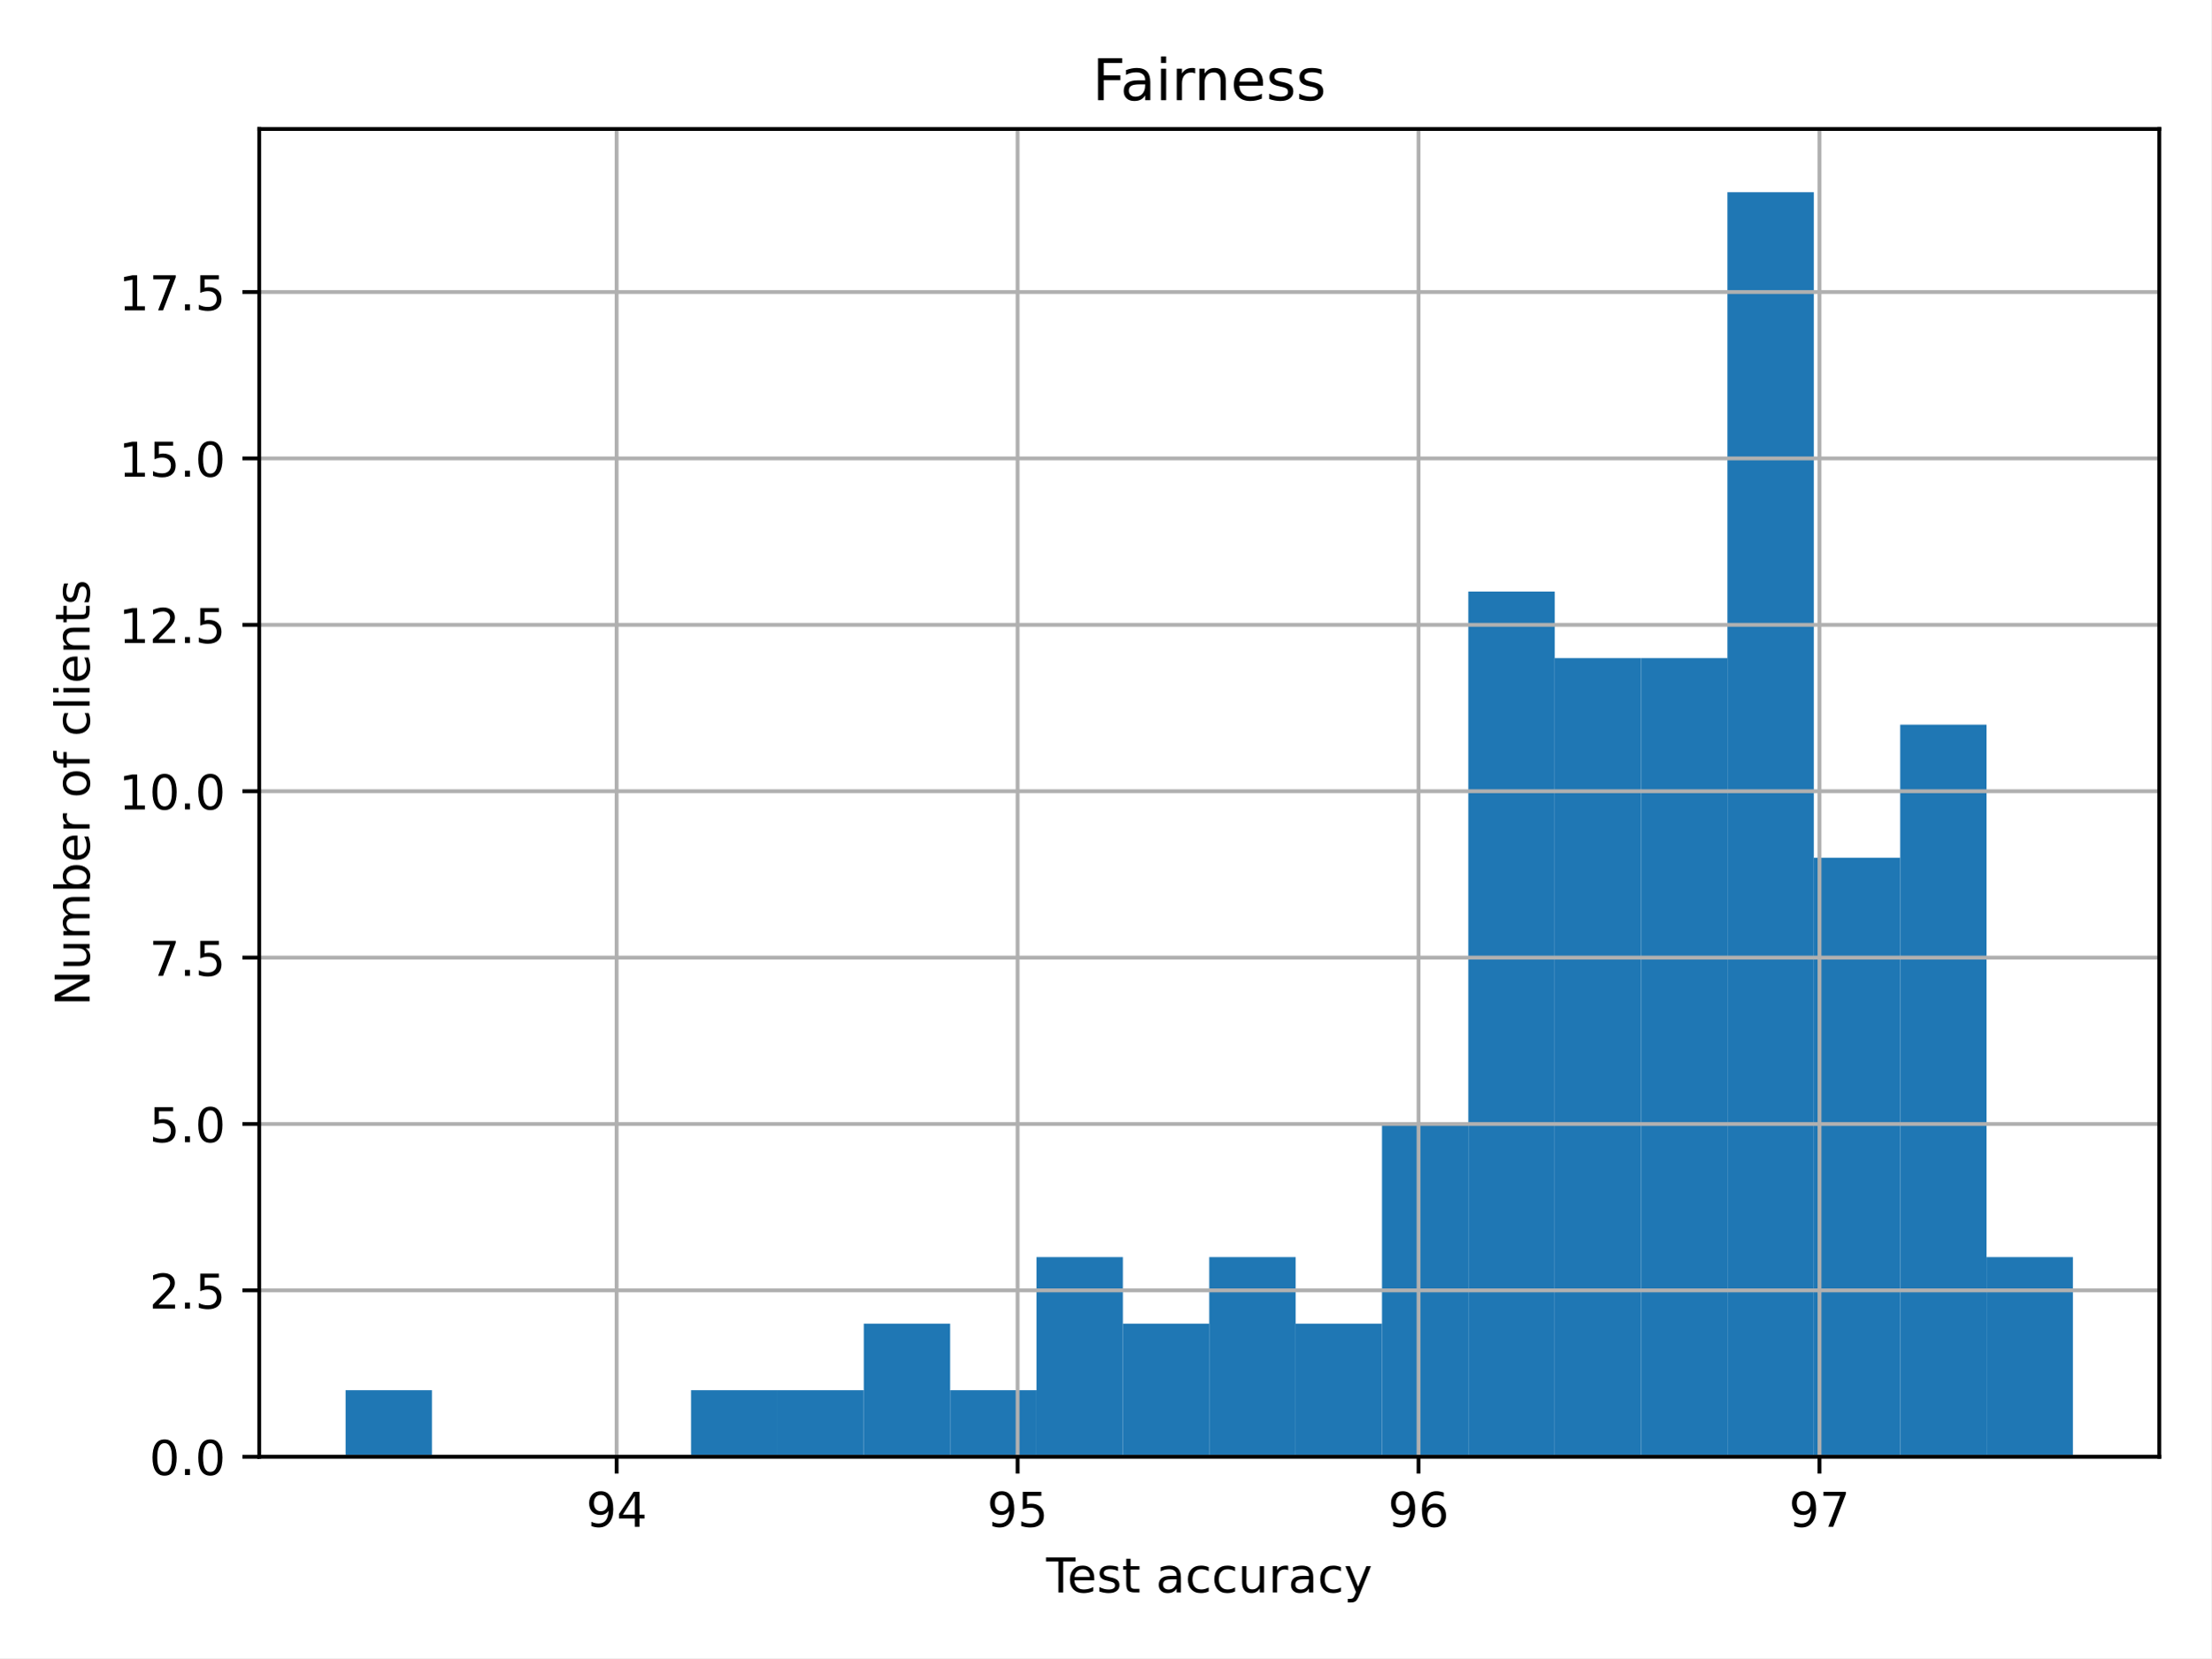
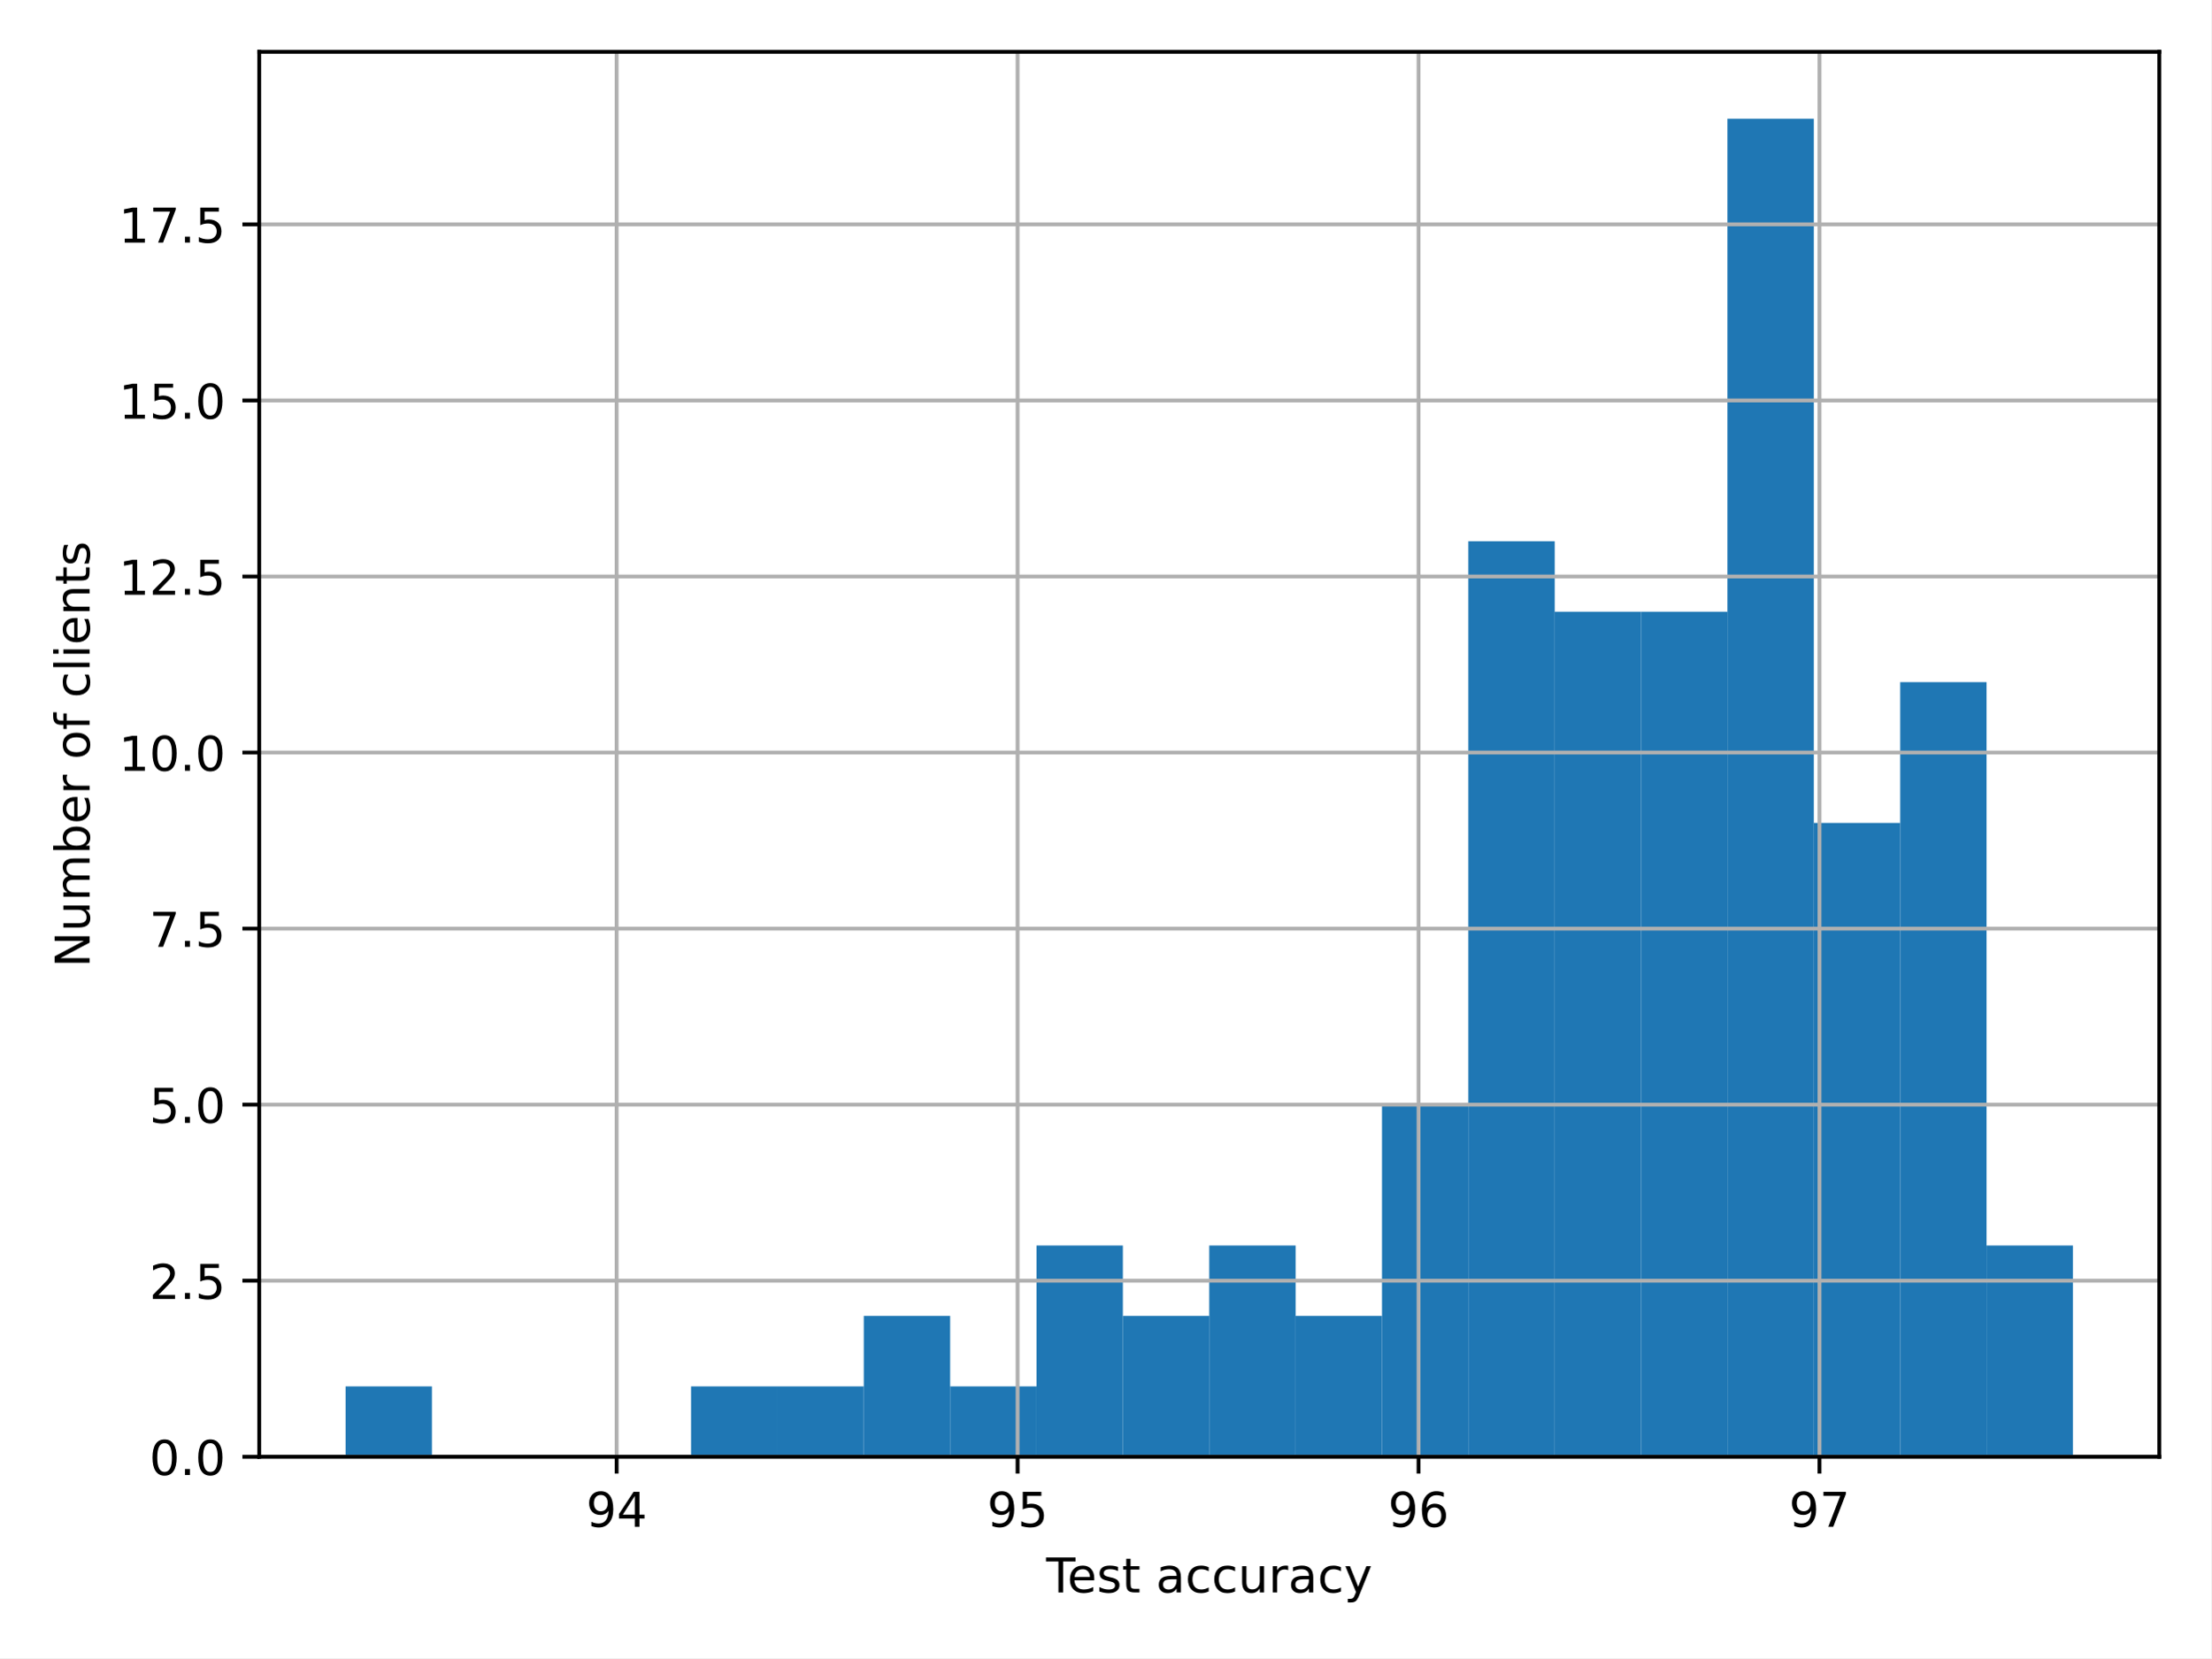
<svg xmlns="http://www.w3.org/2000/svg" xmlns:xlink="http://www.w3.org/1999/xlink" height="345.6pt" version="1.1" viewBox="0 0 460.8 345.6" width="460.8pt">
  <defs>
    <style type="text/css">*{stroke-linecap:butt;stroke-linejoin:round;}</style>
  </defs>
  <g id="figure_1">
    <g id="patch_1">
      <path d="M 0 345.6  L 460.8 345.6  L 460.8 0  L 0 0  z " style="fill:#ffffff;" />
    </g>
    <g id="axes_1">
      <g id="patch_2">
-         <path d="M 54.02 303.64  L 450 303.64  L 450 26.88  L 54.02 26.88  z " style="fill:#ffffff;" />
+         <path d="M 54.02 303.64  L 450 303.64  L 450 10.8  L 54.02 10.8  z " style="fill:#ffffff;" />
      </g>
      <g id="patch_3">
-         <path clip-path="url(#pa3ed9c8779)" d="M 72.019 303.64  L 90.018 303.64  L 90.018 289.767  L 72.019 289.767  z " style="fill:#1f77b4;" />
+         <path clip-path="url(#pa5f51e4827)" d="M 72.019 303.64  L 90.018 303.64  L 90.018 288.961  L 72.019 288.961  z " style="fill:#1f77b4;" />
      </g>
      <g id="patch_4">
-         <path clip-path="url(#pa3ed9c8779)" d="M 90.018 303.64  L 108.017 303.64  L 108.017 303.64  L 90.018 303.64  z " style="fill:#1f77b4;" />
+         <path clip-path="url(#pa5f51e4827)" d="M 90.018 303.64  L 108.017 303.64  L 108.017 303.64  L 90.018 303.64  z " style="fill:#1f77b4;" />
      </g>
      <g id="patch_5">
-         <path clip-path="url(#pa3ed9c8779)" d="M 108.017 303.64  L 126.016 303.64  L 126.016 303.64  L 108.017 303.64  z " style="fill:#1f77b4;" />
+         <path clip-path="url(#pa5f51e4827)" d="M 108.017 303.64  L 126.016 303.64  L 126.016 303.64  L 108.017 303.64  z " style="fill:#1f77b4;" />
      </g>
      <g id="patch_6">
-         <path clip-path="url(#pa3ed9c8779)" d="M 126.016 303.64  L 144.015 303.64  L 144.015 303.64  L 126.016 303.64  z " style="fill:#1f77b4;" />
+         <path clip-path="url(#pa5f51e4827)" d="M 126.016 303.64  L 144.015 303.64  L 144.015 303.64  L 126.016 303.64  z " style="fill:#1f77b4;" />
      </g>
      <g id="patch_7">
-         <path clip-path="url(#pa3ed9c8779)" d="M 144.015 303.64  L 162.015 303.64  L 162.015 289.767  L 144.015 289.767  z " style="fill:#1f77b4;" />
+         <path clip-path="url(#pa5f51e4827)" d="M 144.015 303.64  L 162.015 303.64  L 162.015 288.961  L 144.015 288.961  z " style="fill:#1f77b4;" />
      </g>
      <g id="patch_8">
-         <path clip-path="url(#pa3ed9c8779)" d="M 162.015 303.64  L 180.014 303.64  L 180.014 289.767  L 162.015 289.767  z " style="fill:#1f77b4;" />
+         <path clip-path="url(#pa5f51e4827)" d="M 162.015 303.64  L 180.014 303.64  L 180.014 288.961  L 162.015 288.961  z " style="fill:#1f77b4;" />
      </g>
      <g id="patch_9">
-         <path clip-path="url(#pa3ed9c8779)" d="M 180.014 303.64  L 198.013 303.64  L 198.013 275.895  L 180.014 275.895  z " style="fill:#1f77b4;" />
+         <path clip-path="url(#pa5f51e4827)" d="M 180.014 303.64  L 198.013 303.64  L 198.013 274.283  L 180.014 274.283  z " style="fill:#1f77b4;" />
      </g>
      <g id="patch_10">
-         <path clip-path="url(#pa3ed9c8779)" d="M 198.013 303.64  L 216.012 303.64  L 216.012 289.767  L 198.013 289.767  z " style="fill:#1f77b4;" />
+         <path clip-path="url(#pa5f51e4827)" d="M 198.013 303.64  L 216.012 303.64  L 216.012 288.961  L 198.013 288.961  z " style="fill:#1f77b4;" />
      </g>
      <g id="patch_11">
-         <path clip-path="url(#pa3ed9c8779)" d="M 216.012 303.64  L 234.011 303.64  L 234.011 262.022  L 216.012 262.022  z " style="fill:#1f77b4;" />
+         <path clip-path="url(#pa5f51e4827)" d="M 216.012 303.64  L 234.011 303.64  L 234.011 259.604  L 216.012 259.604  z " style="fill:#1f77b4;" />
      </g>
      <g id="patch_12">
-         <path clip-path="url(#pa3ed9c8779)" d="M 234.011 303.64  L 252.01 303.64  L 252.01 275.895  L 234.011 275.895  z " style="fill:#1f77b4;" />
+         <path clip-path="url(#pa5f51e4827)" d="M 234.011 303.64  L 252.01 303.64  L 252.01 274.283  L 234.011 274.283  z " style="fill:#1f77b4;" />
      </g>
      <g id="patch_13">
-         <path clip-path="url(#pa3ed9c8779)" d="M 252.01 303.64  L 270.009 303.64  L 270.009 262.022  L 252.01 262.022  z " style="fill:#1f77b4;" />
+         <path clip-path="url(#pa5f51e4827)" d="M 252.01 303.64  L 270.009 303.64  L 270.009 259.604  L 252.01 259.604  z " style="fill:#1f77b4;" />
      </g>
      <g id="patch_14">
-         <path clip-path="url(#pa3ed9c8779)" d="M 270.009 303.64  L 288.008 303.64  L 288.008 275.895  L 270.009 275.895  z " style="fill:#1f77b4;" />
+         <path clip-path="url(#pa5f51e4827)" d="M 270.009 303.64  L 288.008 303.64  L 288.008 274.283  L 270.009 274.283  z " style="fill:#1f77b4;" />
      </g>
      <g id="patch_15">
-         <path clip-path="url(#pa3ed9c8779)" d="M 288.008 303.64  L 306.007 303.64  L 306.007 234.277  L 288.008 234.277  z " style="fill:#1f77b4;" />
+         <path clip-path="url(#pa5f51e4827)" d="M 288.008 303.64  L 306.007 303.64  L 306.007 230.247  L 288.008 230.247  z " style="fill:#1f77b4;" />
      </g>
      <g id="patch_16">
-         <path clip-path="url(#pa3ed9c8779)" d="M 306.007 303.64  L 324.006 303.64  L 324.006 123.295  L 306.007 123.295  z " style="fill:#1f77b4;" />
+         <path clip-path="url(#pa5f51e4827)" d="M 306.007 303.64  L 324.006 303.64  L 324.006 112.817  L 306.007 112.817  z " style="fill:#1f77b4;" />
      </g>
      <g id="patch_17">
-         <path clip-path="url(#pa3ed9c8779)" d="M 324.006 303.64  L 342.005 303.64  L 342.005 137.168  L 324.006 137.168  z " style="fill:#1f77b4;" />
+         <path clip-path="url(#pa5f51e4827)" d="M 324.006 303.64  L 342.005 303.64  L 342.005 127.496  L 324.006 127.496  z " style="fill:#1f77b4;" />
      </g>
      <g id="patch_18">
-         <path clip-path="url(#pa3ed9c8779)" d="M 342.005 303.64  L 360.005 303.64  L 360.005 137.168  L 342.005 137.168  z " style="fill:#1f77b4;" />
+         <path clip-path="url(#pa5f51e4827)" d="M 342.005 303.64  L 360.005 303.64  L 360.005 127.496  L 342.005 127.496  z " style="fill:#1f77b4;" />
      </g>
      <g id="patch_19">
-         <path clip-path="url(#pa3ed9c8779)" d="M 360.005 303.64  L 378.004 303.64  L 378.004 40.059  L 360.005 40.059  z " style="fill:#1f77b4;" />
+         <path clip-path="url(#pa5f51e4827)" d="M 360.005 303.64  L 378.004 303.64  L 378.004 24.745  L 360.005 24.745  z " style="fill:#1f77b4;" />
      </g>
      <g id="patch_20">
-         <path clip-path="url(#pa3ed9c8779)" d="M 378.004 303.64  L 396.003 303.64  L 396.003 178.786  L 378.004 178.786  z " style="fill:#1f77b4;" />
+         <path clip-path="url(#pa5f51e4827)" d="M 378.004 303.64  L 396.003 303.64  L 396.003 171.532  L 378.004 171.532  z " style="fill:#1f77b4;" />
      </g>
      <g id="patch_21">
-         <path clip-path="url(#pa3ed9c8779)" d="M 396.003 303.64  L 414.002 303.64  L 414.002 151.041  L 396.003 151.041  z " style="fill:#1f77b4;" />
+         <path clip-path="url(#pa5f51e4827)" d="M 396.003 303.64  L 414.002 303.64  L 414.002 142.174  L 396.003 142.174  z " style="fill:#1f77b4;" />
      </g>
      <g id="patch_22">
-         <path clip-path="url(#pa3ed9c8779)" d="M 414.002 303.64  L 432.001 303.64  L 432.001 262.022  L 414.002 262.022  z " style="fill:#1f77b4;" />
+         <path clip-path="url(#pa5f51e4827)" d="M 414.002 303.64  L 432.001 303.64  L 432.001 259.604  L 414.002 259.604  z " style="fill:#1f77b4;" />
      </g>
      <g id="matplotlib.axis_1">
        <g id="xtick_1">
          <g id="line2d_1">
-             <path clip-path="url(#pa3ed9c8779)" d="M 128.506 303.64  L 128.506 26.88  " style="fill:none;stroke:#b0b0b0;stroke-linecap:square;stroke-width:0.8;" />
+             <path clip-path="url(#pa5f51e4827)" d="M 128.506 303.64  L 128.506 10.8  " style="fill:none;stroke:#b0b0b0;stroke-linecap:square;stroke-width:0.8;" />
          </g>
          <g id="line2d_2">
            <defs>
-               <path d="M 0 0  L 0 3.5  " id="me5e285abd7" style="stroke:#000000;stroke-width:0.8;" />
+               <path d="M 0 0  L 0 3.5  " id="m2fdc286894" style="stroke:#000000;stroke-width:0.8;" />
            </defs>
            <g>
-               <use style="stroke:#000000;stroke-width:0.8;" x="128.506" xlink:href="#me5e285abd7" y="303.64" />
+               <use style="stroke:#000000;stroke-width:0.8;" x="128.506" xlink:href="#m2fdc286894" y="303.64" />
            </g>
          </g>
          <g id="text_1">
            <g transform="translate(122.144 318.2384)scale(0.1 -0.1)">
              <defs>
                <path d="M 703 97  L 703 672  Q 941 559 1184 500  Q 1428 441 1663 441  Q 2288 441 2617 861  Q 2947 1281 2994 2138  Q 2813 1869 2534 1725  Q 2256 1581 1919 1581  Q 1219 1581 811 2004  Q 403 2428 403 3163  Q 403 3881 828 4315  Q 1253 4750 1959 4750  Q 2769 4750 3195 4129  Q 3622 3509 3622 2328  Q 3622 1225 3098 567  Q 2575 -91 1691 -91  Q 1453 -91 1209 -44  Q 966 3 703 97  z M 1959 2075  Q 2384 2075 2632 2365  Q 2881 2656 2881 3163  Q 2881 3666 2632 3958  Q 2384 4250 1959 4250  Q 1534 4250 1286 3958  Q 1038 3666 1038 3163  Q 1038 2656 1286 2365  Q 1534 2075 1959 2075  z " id="DejaVuSans-39" transform="scale(0.015625)" />
                <path d="M 2419 4116  L 825 1625  L 2419 1625  L 2419 4116  z M 2253 4666  L 3047 4666  L 3047 1625  L 3713 1625  L 3713 1100  L 3047 1100  L 3047 0  L 2419 0  L 2419 1100  L 313 1100  L 313 1709  L 2253 4666  z " id="DejaVuSans-34" transform="scale(0.015625)" />
              </defs>
              <use xlink:href="#DejaVuSans-39" />
              <use x="63.623" xlink:href="#DejaVuSans-34" />
            </g>
          </g>
        </g>
        <g id="xtick_2">
          <g id="line2d_3">
-             <path clip-path="url(#pa3ed9c8779)" d="M 212.068 303.64  L 212.068 26.88  " style="fill:none;stroke:#b0b0b0;stroke-linecap:square;stroke-width:0.8;" />
+             <path clip-path="url(#pa5f51e4827)" d="M 212.068 303.64  L 212.068 10.8  " style="fill:none;stroke:#b0b0b0;stroke-linecap:square;stroke-width:0.8;" />
          </g>
          <g id="line2d_4">
            <g>
-               <use style="stroke:#000000;stroke-width:0.8;" x="212.068" xlink:href="#me5e285abd7" y="303.64" />
+               <use style="stroke:#000000;stroke-width:0.8;" x="212.068" xlink:href="#m2fdc286894" y="303.64" />
            </g>
          </g>
          <g id="text_2">
            <g transform="translate(205.7052 318.2384)scale(0.1 -0.1)">
              <defs>
                <path d="M 691 4666  L 3169 4666  L 3169 4134  L 1269 4134  L 1269 2991  Q 1406 3038 1543 3061  Q 1681 3084 1819 3084  Q 2600 3084 3056 2656  Q 3513 2228 3513 1497  Q 3513 744 3044 326  Q 2575 -91 1722 -91  Q 1428 -91 1123 -41  Q 819 9 494 109  L 494 744  Q 775 591 1075 516  Q 1375 441 1709 441  Q 2250 441 2565 725  Q 2881 1009 2881 1497  Q 2881 1984 2565 2268  Q 2250 2553 1709 2553  Q 1456 2553 1204 2497  Q 953 2441 691 2322  L 691 4666  z " id="DejaVuSans-35" transform="scale(0.015625)" />
              </defs>
              <use xlink:href="#DejaVuSans-39" />
              <use x="63.623" xlink:href="#DejaVuSans-35" />
            </g>
          </g>
        </g>
        <g id="xtick_3">
          <g id="line2d_5">
-             <path clip-path="url(#pa3ed9c8779)" d="M 295.629 303.64  L 295.629 26.88  " style="fill:none;stroke:#b0b0b0;stroke-linecap:square;stroke-width:0.8;" />
+             <path clip-path="url(#pa5f51e4827)" d="M 295.629 303.64  L 295.629 10.8  " style="fill:none;stroke:#b0b0b0;stroke-linecap:square;stroke-width:0.8;" />
          </g>
          <g id="line2d_6">
            <g>
-               <use style="stroke:#000000;stroke-width:0.8;" x="295.629" xlink:href="#me5e285abd7" y="303.64" />
+               <use style="stroke:#000000;stroke-width:0.8;" x="295.629" xlink:href="#m2fdc286894" y="303.64" />
            </g>
          </g>
          <g id="text_3">
            <g transform="translate(289.2665 318.2384)scale(0.1 -0.1)">
              <defs>
                <path d="M 2113 2584  Q 1688 2584 1439 2293  Q 1191 2003 1191 1497  Q 1191 994 1439 701  Q 1688 409 2113 409  Q 2538 409 2786 701  Q 3034 994 3034 1497  Q 3034 2003 2786 2293  Q 2538 2584 2113 2584  z M 3366 4563  L 3366 3988  Q 3128 4100 2886 4159  Q 2644 4219 2406 4219  Q 1781 4219 1451 3797  Q 1122 3375 1075 2522  Q 1259 2794 1537 2939  Q 1816 3084 2150 3084  Q 2853 3084 3261 2657  Q 3669 2231 3669 1497  Q 3669 778 3244 343  Q 2819 -91 2113 -91  Q 1303 -91 875 529  Q 447 1150 447 2328  Q 447 3434 972 4092  Q 1497 4750 2381 4750  Q 2619 4750 2861 4703  Q 3103 4656 3366 4563  z " id="DejaVuSans-36" transform="scale(0.015625)" />
              </defs>
              <use xlink:href="#DejaVuSans-39" />
              <use x="63.623" xlink:href="#DejaVuSans-36" />
            </g>
          </g>
        </g>
        <g id="xtick_4">
          <g id="line2d_7">
-             <path clip-path="url(#pa3ed9c8779)" d="M 379.19 303.64  L 379.19 26.88  " style="fill:none;stroke:#b0b0b0;stroke-linecap:square;stroke-width:0.8;" />
+             <path clip-path="url(#pa5f51e4827)" d="M 379.19 303.64  L 379.19 10.8  " style="fill:none;stroke:#b0b0b0;stroke-linecap:square;stroke-width:0.8;" />
          </g>
          <g id="line2d_8">
            <g>
-               <use style="stroke:#000000;stroke-width:0.8;" x="379.19" xlink:href="#me5e285abd7" y="303.64" />
+               <use style="stroke:#000000;stroke-width:0.8;" x="379.19" xlink:href="#m2fdc286894" y="303.64" />
            </g>
          </g>
          <g id="text_4">
            <g transform="translate(372.8277 318.2384)scale(0.1 -0.1)">
              <defs>
                <path d="M 525 4666  L 3525 4666  L 3525 4397  L 1831 0  L 1172 0  L 2766 4134  L 525 4134  L 525 4666  z " id="DejaVuSans-37" transform="scale(0.015625)" />
              </defs>
              <use xlink:href="#DejaVuSans-39" />
              <use x="63.623" xlink:href="#DejaVuSans-37" />
            </g>
          </g>
        </g>
        <g id="text_5">
          <g transform="translate(218.0163 331.9166)scale(0.1 -0.1)">
            <defs>
              <path d="M -19 4666  L 3928 4666  L 3928 4134  L 2272 4134  L 2272 0  L 1638 0  L 1638 4134  L -19 4134  L -19 4666  z " id="DejaVuSans-54" transform="scale(0.015625)" />
              <path d="M 3597 1894  L 3597 1613  L 953 1613  Q 991 1019 1311 708  Q 1631 397 2203 397  Q 2534 397 2845 478  Q 3156 559 3463 722  L 3463 178  Q 3153 47 2828 -22  Q 2503 -91 2169 -91  Q 1331 -91 842 396  Q 353 884 353 1716  Q 353 2575 817 3079  Q 1281 3584 2069 3584  Q 2775 3584 3186 3129  Q 3597 2675 3597 1894  z M 3022 2063  Q 3016 2534 2758 2815  Q 2500 3097 2075 3097  Q 1594 3097 1305 2825  Q 1016 2553 972 2059  L 3022 2063  z " id="DejaVuSans-65" transform="scale(0.015625)" />
              <path d="M 2834 3397  L 2834 2853  Q 2591 2978 2328 3040  Q 2066 3103 1784 3103  Q 1356 3103 1142 2972  Q 928 2841 928 2578  Q 928 2378 1081 2264  Q 1234 2150 1697 2047  L 1894 2003  Q 2506 1872 2764 1633  Q 3022 1394 3022 966  Q 3022 478 2636 193  Q 2250 -91 1575 -91  Q 1294 -91 989 -36  Q 684 19 347 128  L 347 722  Q 666 556 975 473  Q 1284 391 1588 391  Q 1994 391 2212 530  Q 2431 669 2431 922  Q 2431 1156 2273 1281  Q 2116 1406 1581 1522  L 1381 1569  Q 847 1681 609 1914  Q 372 2147 372 2553  Q 372 3047 722 3315  Q 1072 3584 1716 3584  Q 2034 3584 2315 3537  Q 2597 3491 2834 3397  z " id="DejaVuSans-73" transform="scale(0.015625)" />
              <path d="M 1172 4494  L 1172 3500  L 2356 3500  L 2356 3053  L 1172 3053  L 1172 1153  Q 1172 725 1289 603  Q 1406 481 1766 481  L 2356 481  L 2356 0  L 1766 0  Q 1100 0 847 248  Q 594 497 594 1153  L 594 3053  L 172 3053  L 172 3500  L 594 3500  L 594 4494  L 1172 4494  z " id="DejaVuSans-74" transform="scale(0.015625)" />
              <path id="DejaVuSans-20" transform="scale(0.015625)" />
              <path d="M 2194 1759  Q 1497 1759 1228 1600  Q 959 1441 959 1056  Q 959 750 1161 570  Q 1363 391 1709 391  Q 2188 391 2477 730  Q 2766 1069 2766 1631  L 2766 1759  L 2194 1759  z M 3341 1997  L 3341 0  L 2766 0  L 2766 531  Q 2569 213 2275 61  Q 1981 -91 1556 -91  Q 1019 -91 701 211  Q 384 513 384 1019  Q 384 1609 779 1909  Q 1175 2209 1959 2209  L 2766 2209  L 2766 2266  Q 2766 2663 2505 2880  Q 2244 3097 1772 3097  Q 1472 3097 1187 3025  Q 903 2953 641 2809  L 641 3341  Q 956 3463 1253 3523  Q 1550 3584 1831 3584  Q 2591 3584 2966 3190  Q 3341 2797 3341 1997  z " id="DejaVuSans-61" transform="scale(0.015625)" />
              <path d="M 3122 3366  L 3122 2828  Q 2878 2963 2633 3030  Q 2388 3097 2138 3097  Q 1578 3097 1268 2742  Q 959 2388 959 1747  Q 959 1106 1268 751  Q 1578 397 2138 397  Q 2388 397 2633 464  Q 2878 531 3122 666  L 3122 134  Q 2881 22 2623 -34  Q 2366 -91 2075 -91  Q 1284 -91 818 406  Q 353 903 353 1747  Q 353 2603 823 3093  Q 1294 3584 2113 3584  Q 2378 3584 2631 3529  Q 2884 3475 3122 3366  z " id="DejaVuSans-63" transform="scale(0.015625)" />
              <path d="M 544 1381  L 544 3500  L 1119 3500  L 1119 1403  Q 1119 906 1312 657  Q 1506 409 1894 409  Q 2359 409 2629 706  Q 2900 1003 2900 1516  L 2900 3500  L 3475 3500  L 3475 0  L 2900 0  L 2900 538  Q 2691 219 2414 64  Q 2138 -91 1772 -91  Q 1169 -91 856 284  Q 544 659 544 1381  z M 1991 3584  L 1991 3584  z " id="DejaVuSans-75" transform="scale(0.015625)" />
              <path d="M 2631 2963  Q 2534 3019 2420 3045  Q 2306 3072 2169 3072  Q 1681 3072 1420 2755  Q 1159 2438 1159 1844  L 1159 0  L 581 0  L 581 3500  L 1159 3500  L 1159 2956  Q 1341 3275 1631 3429  Q 1922 3584 2338 3584  Q 2397 3584 2469 3576  Q 2541 3569 2628 3553  L 2631 2963  z " id="DejaVuSans-72" transform="scale(0.015625)" />
              <path d="M 2059 -325  Q 1816 -950 1584 -1140  Q 1353 -1331 966 -1331  L 506 -1331  L 506 -850  L 844 -850  Q 1081 -850 1212 -737  Q 1344 -625 1503 -206  L 1606 56  L 191 3500  L 800 3500  L 1894 763  L 2988 3500  L 3597 3500  L 2059 -325  z " id="DejaVuSans-79" transform="scale(0.015625)" />
            </defs>
            <use xlink:href="#DejaVuSans-54" />
            <use x="44.084" xlink:href="#DejaVuSans-65" />
            <use x="105.607" xlink:href="#DejaVuSans-73" />
            <use x="157.707" xlink:href="#DejaVuSans-74" />
            <use x="196.916" xlink:href="#DejaVuSans-20" />
            <use x="228.703" xlink:href="#DejaVuSans-61" />
            <use x="289.982" xlink:href="#DejaVuSans-63" />
            <use x="344.963" xlink:href="#DejaVuSans-63" />
            <use x="399.943" xlink:href="#DejaVuSans-75" />
            <use x="463.322" xlink:href="#DejaVuSans-72" />
            <use x="504.436" xlink:href="#DejaVuSans-61" />
            <use x="565.715" xlink:href="#DejaVuSans-63" />
            <use x="620.695" xlink:href="#DejaVuSans-79" />
          </g>
        </g>
      </g>
      <g id="matplotlib.axis_2">
        <g id="ytick_1">
          <g id="line2d_9">
-             <path clip-path="url(#pa3ed9c8779)" d="M 54.02 303.64  L 450 303.64  " style="fill:none;stroke:#b0b0b0;stroke-linecap:square;stroke-width:0.8;" />
+             <path clip-path="url(#pa5f51e4827)" d="M 54.02 303.64  L 450 303.64  " style="fill:none;stroke:#b0b0b0;stroke-linecap:square;stroke-width:0.8;" />
          </g>
          <g id="line2d_10">
            <defs>
-               <path d="M 0 0  L -3.5 0  " id="m8b723eab7d" style="stroke:#000000;stroke-width:0.8;" />
+               <path d="M 0 0  L -3.5 0  " id="m5d358bad28" style="stroke:#000000;stroke-width:0.8;" />
            </defs>
            <g>
-               <use style="stroke:#000000;stroke-width:0.8;" x="54.02" xlink:href="#m8b723eab7d" y="303.64" />
+               <use style="stroke:#000000;stroke-width:0.8;" x="54.02" xlink:href="#m5d358bad28" y="303.64" />
            </g>
          </g>
          <g id="text_6">
            <g transform="translate(31.11688 307.4392)scale(0.1 -0.1)">
              <defs>
                <path d="M 2034 4250  Q 1547 4250 1301 3770  Q 1056 3291 1056 2328  Q 1056 1369 1301 889  Q 1547 409 2034 409  Q 2525 409 2770 889  Q 3016 1369 3016 2328  Q 3016 3291 2770 3770  Q 2525 4250 2034 4250  z M 2034 4750  Q 2819 4750 3233 4129  Q 3647 3509 3647 2328  Q 3647 1150 3233 529  Q 2819 -91 2034 -91  Q 1250 -91 836 529  Q 422 1150 422 2328  Q 422 3509 836 4129  Q 1250 4750 2034 4750  z " id="DejaVuSans-30" transform="scale(0.015625)" />
                <path d="M 684 794  L 1344 794  L 1344 0  L 684 0  L 684 794  z " id="DejaVuSans-2e" transform="scale(0.015625)" />
              </defs>
              <use xlink:href="#DejaVuSans-30" />
              <use x="63.623" xlink:href="#DejaVuSans-2e" />
              <use x="95.41" xlink:href="#DejaVuSans-30" />
            </g>
          </g>
        </g>
        <g id="ytick_2">
          <g id="line2d_11">
-             <path clip-path="url(#pa3ed9c8779)" d="M 54.02 268.958  L 450 268.958  " style="fill:none;stroke:#b0b0b0;stroke-linecap:square;stroke-width:0.8;" />
+             <path clip-path="url(#pa5f51e4827)" d="M 54.02 266.943  L 450 266.943  " style="fill:none;stroke:#b0b0b0;stroke-linecap:square;stroke-width:0.8;" />
          </g>
          <g id="line2d_12">
            <g>
-               <use style="stroke:#000000;stroke-width:0.8;" x="54.02" xlink:href="#m8b723eab7d" y="268.958" />
+               <use style="stroke:#000000;stroke-width:0.8;" x="54.02" xlink:href="#m5d358bad28" y="266.943" />
            </g>
          </g>
          <g id="text_7">
-             <g transform="translate(31.11688 272.7575)scale(0.1 -0.1)">
+             <g transform="translate(31.11688 270.7425)scale(0.1 -0.1)">
              <defs>
                <path d="M 1228 531  L 3431 531  L 3431 0  L 469 0  L 469 531  Q 828 903 1448 1529  Q 2069 2156 2228 2338  Q 2531 2678 2651 2914  Q 2772 3150 2772 3378  Q 2772 3750 2511 3984  Q 2250 4219 1831 4219  Q 1534 4219 1204 4116  Q 875 4013 500 3803  L 500 4441  Q 881 4594 1212 4672  Q 1544 4750 1819 4750  Q 2544 4750 2975 4387  Q 3406 4025 3406 3419  Q 3406 3131 3298 2873  Q 3191 2616 2906 2266  Q 2828 2175 2409 1742  Q 1991 1309 1228 531  z " id="DejaVuSans-32" transform="scale(0.015625)" />
              </defs>
              <use xlink:href="#DejaVuSans-32" />
              <use x="63.623" xlink:href="#DejaVuSans-2e" />
              <use x="95.41" xlink:href="#DejaVuSans-35" />
            </g>
          </g>
        </g>
        <g id="ytick_3">
          <g id="line2d_13">
-             <path clip-path="url(#pa3ed9c8779)" d="M 54.02 234.277  L 450 234.277  " style="fill:none;stroke:#b0b0b0;stroke-linecap:square;stroke-width:0.8;" />
+             <path clip-path="url(#pa5f51e4827)" d="M 54.02 230.247  L 450 230.247  " style="fill:none;stroke:#b0b0b0;stroke-linecap:square;stroke-width:0.8;" />
          </g>
          <g id="line2d_14">
            <g>
-               <use style="stroke:#000000;stroke-width:0.8;" x="54.02" xlink:href="#m8b723eab7d" y="234.277" />
+               <use style="stroke:#000000;stroke-width:0.8;" x="54.02" xlink:href="#m5d358bad28" y="230.247" />
            </g>
          </g>
          <g id="text_8">
-             <g transform="translate(31.11688 238.0758)scale(0.1 -0.1)">
+             <g transform="translate(31.11688 234.0457)scale(0.1 -0.1)">
              <use xlink:href="#DejaVuSans-35" />
              <use x="63.623" xlink:href="#DejaVuSans-2e" />
              <use x="95.41" xlink:href="#DejaVuSans-30" />
            </g>
          </g>
        </g>
        <g id="ytick_4">
          <g id="line2d_15">
-             <path clip-path="url(#pa3ed9c8779)" d="M 54.02 199.595  L 450 199.595  " style="fill:none;stroke:#b0b0b0;stroke-linecap:square;stroke-width:0.8;" />
+             <path clip-path="url(#pa5f51e4827)" d="M 54.02 193.55  L 450 193.55  " style="fill:none;stroke:#b0b0b0;stroke-linecap:square;stroke-width:0.8;" />
          </g>
          <g id="line2d_16">
            <g>
-               <use style="stroke:#000000;stroke-width:0.8;" x="54.02" xlink:href="#m8b723eab7d" y="199.595" />
+               <use style="stroke:#000000;stroke-width:0.8;" x="54.02" xlink:href="#m5d358bad28" y="193.55" />
            </g>
          </g>
          <g id="text_9">
-             <g transform="translate(31.11688 203.3941)scale(0.1 -0.1)">
+             <g transform="translate(31.11688 197.349)scale(0.1 -0.1)">
              <use xlink:href="#DejaVuSans-37" />
              <use x="63.623" xlink:href="#DejaVuSans-2e" />
              <use x="95.41" xlink:href="#DejaVuSans-35" />
            </g>
          </g>
        </g>
        <g id="ytick_5">
          <g id="line2d_17">
-             <path clip-path="url(#pa3ed9c8779)" d="M 54.02 164.913  L 450 164.913  " style="fill:none;stroke:#b0b0b0;stroke-linecap:square;stroke-width:0.8;" />
+             <path clip-path="url(#pa5f51e4827)" d="M 54.02 156.853  L 450 156.853  " style="fill:none;stroke:#b0b0b0;stroke-linecap:square;stroke-width:0.8;" />
          </g>
          <g id="line2d_18">
            <g>
-               <use style="stroke:#000000;stroke-width:0.8;" x="54.02" xlink:href="#m8b723eab7d" y="164.913" />
+               <use style="stroke:#000000;stroke-width:0.8;" x="54.02" xlink:href="#m5d358bad28" y="156.853" />
            </g>
          </g>
          <g id="text_10">
-             <g transform="translate(24.75437 168.7124)scale(0.1 -0.1)">
+             <g transform="translate(24.75437 160.6523)scale(0.1 -0.1)">
              <defs>
                <path d="M 794 531  L 1825 531  L 1825 4091  L 703 3866  L 703 4441  L 1819 4666  L 2450 4666  L 2450 531  L 3481 531  L 3481 0  L 794 0  L 794 531  z " id="DejaVuSans-31" transform="scale(0.015625)" />
              </defs>
              <use xlink:href="#DejaVuSans-31" />
              <use x="63.623" xlink:href="#DejaVuSans-30" />
              <use x="127.246" xlink:href="#DejaVuSans-2e" />
              <use x="159.033" xlink:href="#DejaVuSans-30" />
            </g>
          </g>
        </g>
        <g id="ytick_6">
          <g id="line2d_19">
-             <path clip-path="url(#pa3ed9c8779)" d="M 54.02 130.231  L 450 130.231  " style="fill:none;stroke:#b0b0b0;stroke-linecap:square;stroke-width:0.8;" />
+             <path clip-path="url(#pa5f51e4827)" d="M 54.02 120.156  L 450 120.156  " style="fill:none;stroke:#b0b0b0;stroke-linecap:square;stroke-width:0.8;" />
          </g>
          <g id="line2d_20">
            <g>
-               <use style="stroke:#000000;stroke-width:0.8;" x="54.02" xlink:href="#m8b723eab7d" y="130.231" />
+               <use style="stroke:#000000;stroke-width:0.8;" x="54.02" xlink:href="#m5d358bad28" y="120.156" />
            </g>
          </g>
          <g id="text_11">
-             <g transform="translate(24.75437 134.0307)scale(0.1 -0.1)">
+             <g transform="translate(24.75437 123.9555)scale(0.1 -0.1)">
              <use xlink:href="#DejaVuSans-31" />
              <use x="63.623" xlink:href="#DejaVuSans-32" />
              <use x="127.246" xlink:href="#DejaVuSans-2e" />
              <use x="159.033" xlink:href="#DejaVuSans-35" />
            </g>
          </g>
        </g>
        <g id="ytick_7">
          <g id="line2d_21">
-             <path clip-path="url(#pa3ed9c8779)" d="M 54.02 95.55  L 450 95.55  " style="fill:none;stroke:#b0b0b0;stroke-linecap:square;stroke-width:0.8;" />
+             <path clip-path="url(#pa5f51e4827)" d="M 54.02 83.46  L 450 83.46  " style="fill:none;stroke:#b0b0b0;stroke-linecap:square;stroke-width:0.8;" />
          </g>
          <g id="line2d_22">
            <g>
-               <use style="stroke:#000000;stroke-width:0.8;" x="54.02" xlink:href="#m8b723eab7d" y="95.55" />
+               <use style="stroke:#000000;stroke-width:0.8;" x="54.02" xlink:href="#m5d358bad28" y="83.46" />
            </g>
          </g>
          <g id="text_12">
-             <g transform="translate(24.75437 99.34899)scale(0.1 -0.1)">
+             <g transform="translate(24.75437 87.25877)scale(0.1 -0.1)">
              <use xlink:href="#DejaVuSans-31" />
              <use x="63.623" xlink:href="#DejaVuSans-35" />
              <use x="127.246" xlink:href="#DejaVuSans-2e" />
              <use x="159.033" xlink:href="#DejaVuSans-30" />
            </g>
          </g>
        </g>
        <g id="ytick_8">
          <g id="line2d_23">
-             <path clip-path="url(#pa3ed9c8779)" d="M 54.02 60.868  L 450 60.868  " style="fill:none;stroke:#b0b0b0;stroke-linecap:square;stroke-width:0.8;" />
+             <path clip-path="url(#pa5f51e4827)" d="M 54.02 46.763  L 450 46.763  " style="fill:none;stroke:#b0b0b0;stroke-linecap:square;stroke-width:0.8;" />
          </g>
          <g id="line2d_24">
            <g>
-               <use style="stroke:#000000;stroke-width:0.8;" x="54.02" xlink:href="#m8b723eab7d" y="60.868" />
+               <use style="stroke:#000000;stroke-width:0.8;" x="54.02" xlink:href="#m5d358bad28" y="46.763" />
            </g>
          </g>
          <g id="text_13">
-             <g transform="translate(24.75437 64.66729)scale(0.1 -0.1)">
+             <g transform="translate(24.75437 50.56203)scale(0.1 -0.1)">
              <use xlink:href="#DejaVuSans-31" />
              <use x="63.623" xlink:href="#DejaVuSans-37" />
              <use x="127.246" xlink:href="#DejaVuSans-2e" />
              <use x="159.033" xlink:href="#DejaVuSans-35" />
            </g>
          </g>
        </g>
        <g id="text_14">
-           <g transform="translate(18.67469 209.6811)rotate(-90)scale(0.1 -0.1)">
+           <g transform="translate(18.67469 201.6411)rotate(-90)scale(0.1 -0.1)">
            <defs>
              <path d="M 628 4666  L 1478 4666  L 3547 763  L 3547 4666  L 4159 4666  L 4159 0  L 3309 0  L 1241 3903  L 1241 0  L 628 0  L 628 4666  z " id="DejaVuSans-4e" transform="scale(0.015625)" />
              <path d="M 3328 2828  Q 3544 3216 3844 3400  Q 4144 3584 4550 3584  Q 5097 3584 5394 3201  Q 5691 2819 5691 2113  L 5691 0  L 5113 0  L 5113 2094  Q 5113 2597 4934 2840  Q 4756 3084 4391 3084  Q 3944 3084 3684 2787  Q 3425 2491 3425 1978  L 3425 0  L 2847 0  L 2847 2094  Q 2847 2600 2669 2842  Q 2491 3084 2119 3084  Q 1678 3084 1418 2786  Q 1159 2488 1159 1978  L 1159 0  L 581 0  L 581 3500  L 1159 3500  L 1159 2956  Q 1356 3278 1631 3431  Q 1906 3584 2284 3584  Q 2666 3584 2933 3390  Q 3200 3197 3328 2828  z " id="DejaVuSans-6d" transform="scale(0.015625)" />
              <path d="M 3116 1747  Q 3116 2381 2855 2742  Q 2594 3103 2138 3103  Q 1681 3103 1420 2742  Q 1159 2381 1159 1747  Q 1159 1113 1420 752  Q 1681 391 2138 391  Q 2594 391 2855 752  Q 3116 1113 3116 1747  z M 1159 2969  Q 1341 3281 1617 3432  Q 1894 3584 2278 3584  Q 2916 3584 3314 3078  Q 3713 2572 3713 1747  Q 3713 922 3314 415  Q 2916 -91 2278 -91  Q 1894 -91 1617 61  Q 1341 213 1159 525  L 1159 0  L 581 0  L 581 4863  L 1159 4863  L 1159 2969  z " id="DejaVuSans-62" transform="scale(0.015625)" />
              <path d="M 1959 3097  Q 1497 3097 1228 2736  Q 959 2375 959 1747  Q 959 1119 1226 758  Q 1494 397 1959 397  Q 2419 397 2687 759  Q 2956 1122 2956 1747  Q 2956 2369 2687 2733  Q 2419 3097 1959 3097  z M 1959 3584  Q 2709 3584 3137 3096  Q 3566 2609 3566 1747  Q 3566 888 3137 398  Q 2709 -91 1959 -91  Q 1206 -91 779 398  Q 353 888 353 1747  Q 353 2609 779 3096  Q 1206 3584 1959 3584  z " id="DejaVuSans-6f" transform="scale(0.015625)" />
              <path d="M 2375 4863  L 2375 4384  L 1825 4384  Q 1516 4384 1395 4259  Q 1275 4134 1275 3809  L 1275 3500  L 2222 3500  L 2222 3053  L 1275 3053  L 1275 0  L 697 0  L 697 3053  L 147 3053  L 147 3500  L 697 3500  L 697 3744  Q 697 4328 969 4595  Q 1241 4863 1831 4863  L 2375 4863  z " id="DejaVuSans-66" transform="scale(0.015625)" />
              <path d="M 603 4863  L 1178 4863  L 1178 0  L 603 0  L 603 4863  z " id="DejaVuSans-6c" transform="scale(0.015625)" />
              <path d="M 603 3500  L 1178 3500  L 1178 0  L 603 0  L 603 3500  z M 603 4863  L 1178 4863  L 1178 4134  L 603 4134  L 603 4863  z " id="DejaVuSans-69" transform="scale(0.015625)" />
              <path d="M 3513 2113  L 3513 0  L 2938 0  L 2938 2094  Q 2938 2591 2744 2837  Q 2550 3084 2163 3084  Q 1697 3084 1428 2787  Q 1159 2491 1159 1978  L 1159 0  L 581 0  L 581 3500  L 1159 3500  L 1159 2956  Q 1366 3272 1645 3428  Q 1925 3584 2291 3584  Q 2894 3584 3203 3211  Q 3513 2838 3513 2113  z " id="DejaVuSans-6e" transform="scale(0.015625)" />
            </defs>
            <use xlink:href="#DejaVuSans-4e" />
            <use x="74.805" xlink:href="#DejaVuSans-75" />
            <use x="138.184" xlink:href="#DejaVuSans-6d" />
            <use x="235.596" xlink:href="#DejaVuSans-62" />
            <use x="299.072" xlink:href="#DejaVuSans-65" />
            <use x="360.596" xlink:href="#DejaVuSans-72" />
            <use x="401.709" xlink:href="#DejaVuSans-20" />
            <use x="433.496" xlink:href="#DejaVuSans-6f" />
            <use x="494.678" xlink:href="#DejaVuSans-66" />
            <use x="529.883" xlink:href="#DejaVuSans-20" />
            <use x="561.67" xlink:href="#DejaVuSans-63" />
            <use x="616.65" xlink:href="#DejaVuSans-6c" />
            <use x="644.434" xlink:href="#DejaVuSans-69" />
            <use x="672.217" xlink:href="#DejaVuSans-65" />
            <use x="733.74" xlink:href="#DejaVuSans-6e" />
            <use x="797.119" xlink:href="#DejaVuSans-74" />
            <use x="836.328" xlink:href="#DejaVuSans-73" />
          </g>
        </g>
      </g>
      <g id="patch_23">
-         <path d="M 54.02 303.64  L 54.02 26.88  " style="fill:none;stroke:#000000;stroke-linecap:square;stroke-linejoin:miter;stroke-width:0.8;" />
+         <path d="M 54.02 303.64  L 54.02 10.8  " style="fill:none;stroke:#000000;stroke-linecap:square;stroke-linejoin:miter;stroke-width:0.8;" />
      </g>
      <g id="patch_24">
-         <path d="M 450 303.64  L 450 26.88  " style="fill:none;stroke:#000000;stroke-linecap:square;stroke-linejoin:miter;stroke-width:0.8;" />
+         <path d="M 450 303.64  L 450 10.8  " style="fill:none;stroke:#000000;stroke-linecap:square;stroke-linejoin:miter;stroke-width:0.8;" />
      </g>
      <g id="patch_25">
        <path d="M 54.02 303.64  L 450 303.64  " style="fill:none;stroke:#000000;stroke-linecap:square;stroke-linejoin:miter;stroke-width:0.8;" />
      </g>
      <g id="patch_26">
-         <path d="M 54.02 26.88  L 450 26.88  " style="fill:none;stroke:#000000;stroke-linecap:square;stroke-linejoin:miter;stroke-width:0.8;" />
-       </g>
-       <g id="text_15">
-         <g transform="translate(227.6556 20.88)scale(0.12 -0.12)">
-           <defs>
-             <path d="M 628 4666  L 3309 4666  L 3309 4134  L 1259 4134  L 1259 2759  L 3109 2759  L 3109 2228  L 1259 2228  L 1259 0  L 628 0  L 628 4666  z " id="DejaVuSans-46" transform="scale(0.015625)" />
-           </defs>
-           <use xlink:href="#DejaVuSans-46" />
-           <use x="48.395" xlink:href="#DejaVuSans-61" />
-           <use x="109.674" xlink:href="#DejaVuSans-69" />
-           <use x="137.457" xlink:href="#DejaVuSans-72" />
-           <use x="176.82" xlink:href="#DejaVuSans-6e" />
-           <use x="240.199" xlink:href="#DejaVuSans-65" />
-           <use x="301.723" xlink:href="#DejaVuSans-73" />
-           <use x="353.822" xlink:href="#DejaVuSans-73" />
-         </g>
+         <path d="M 54.02 10.8  L 450 10.8  " style="fill:none;stroke:#000000;stroke-linecap:square;stroke-linejoin:miter;stroke-width:0.8;" />
      </g>
    </g>
  </g>
  <defs>
-     <clipPath id="pa3ed9c8779">
-       <rect height="276.76" width="395.98" x="54.02" y="26.88" />
+     <clipPath id="pa5f51e4827">
+       <rect height="292.84" width="395.98" x="54.02" y="10.8" />
    </clipPath>
  </defs>
</svg>
